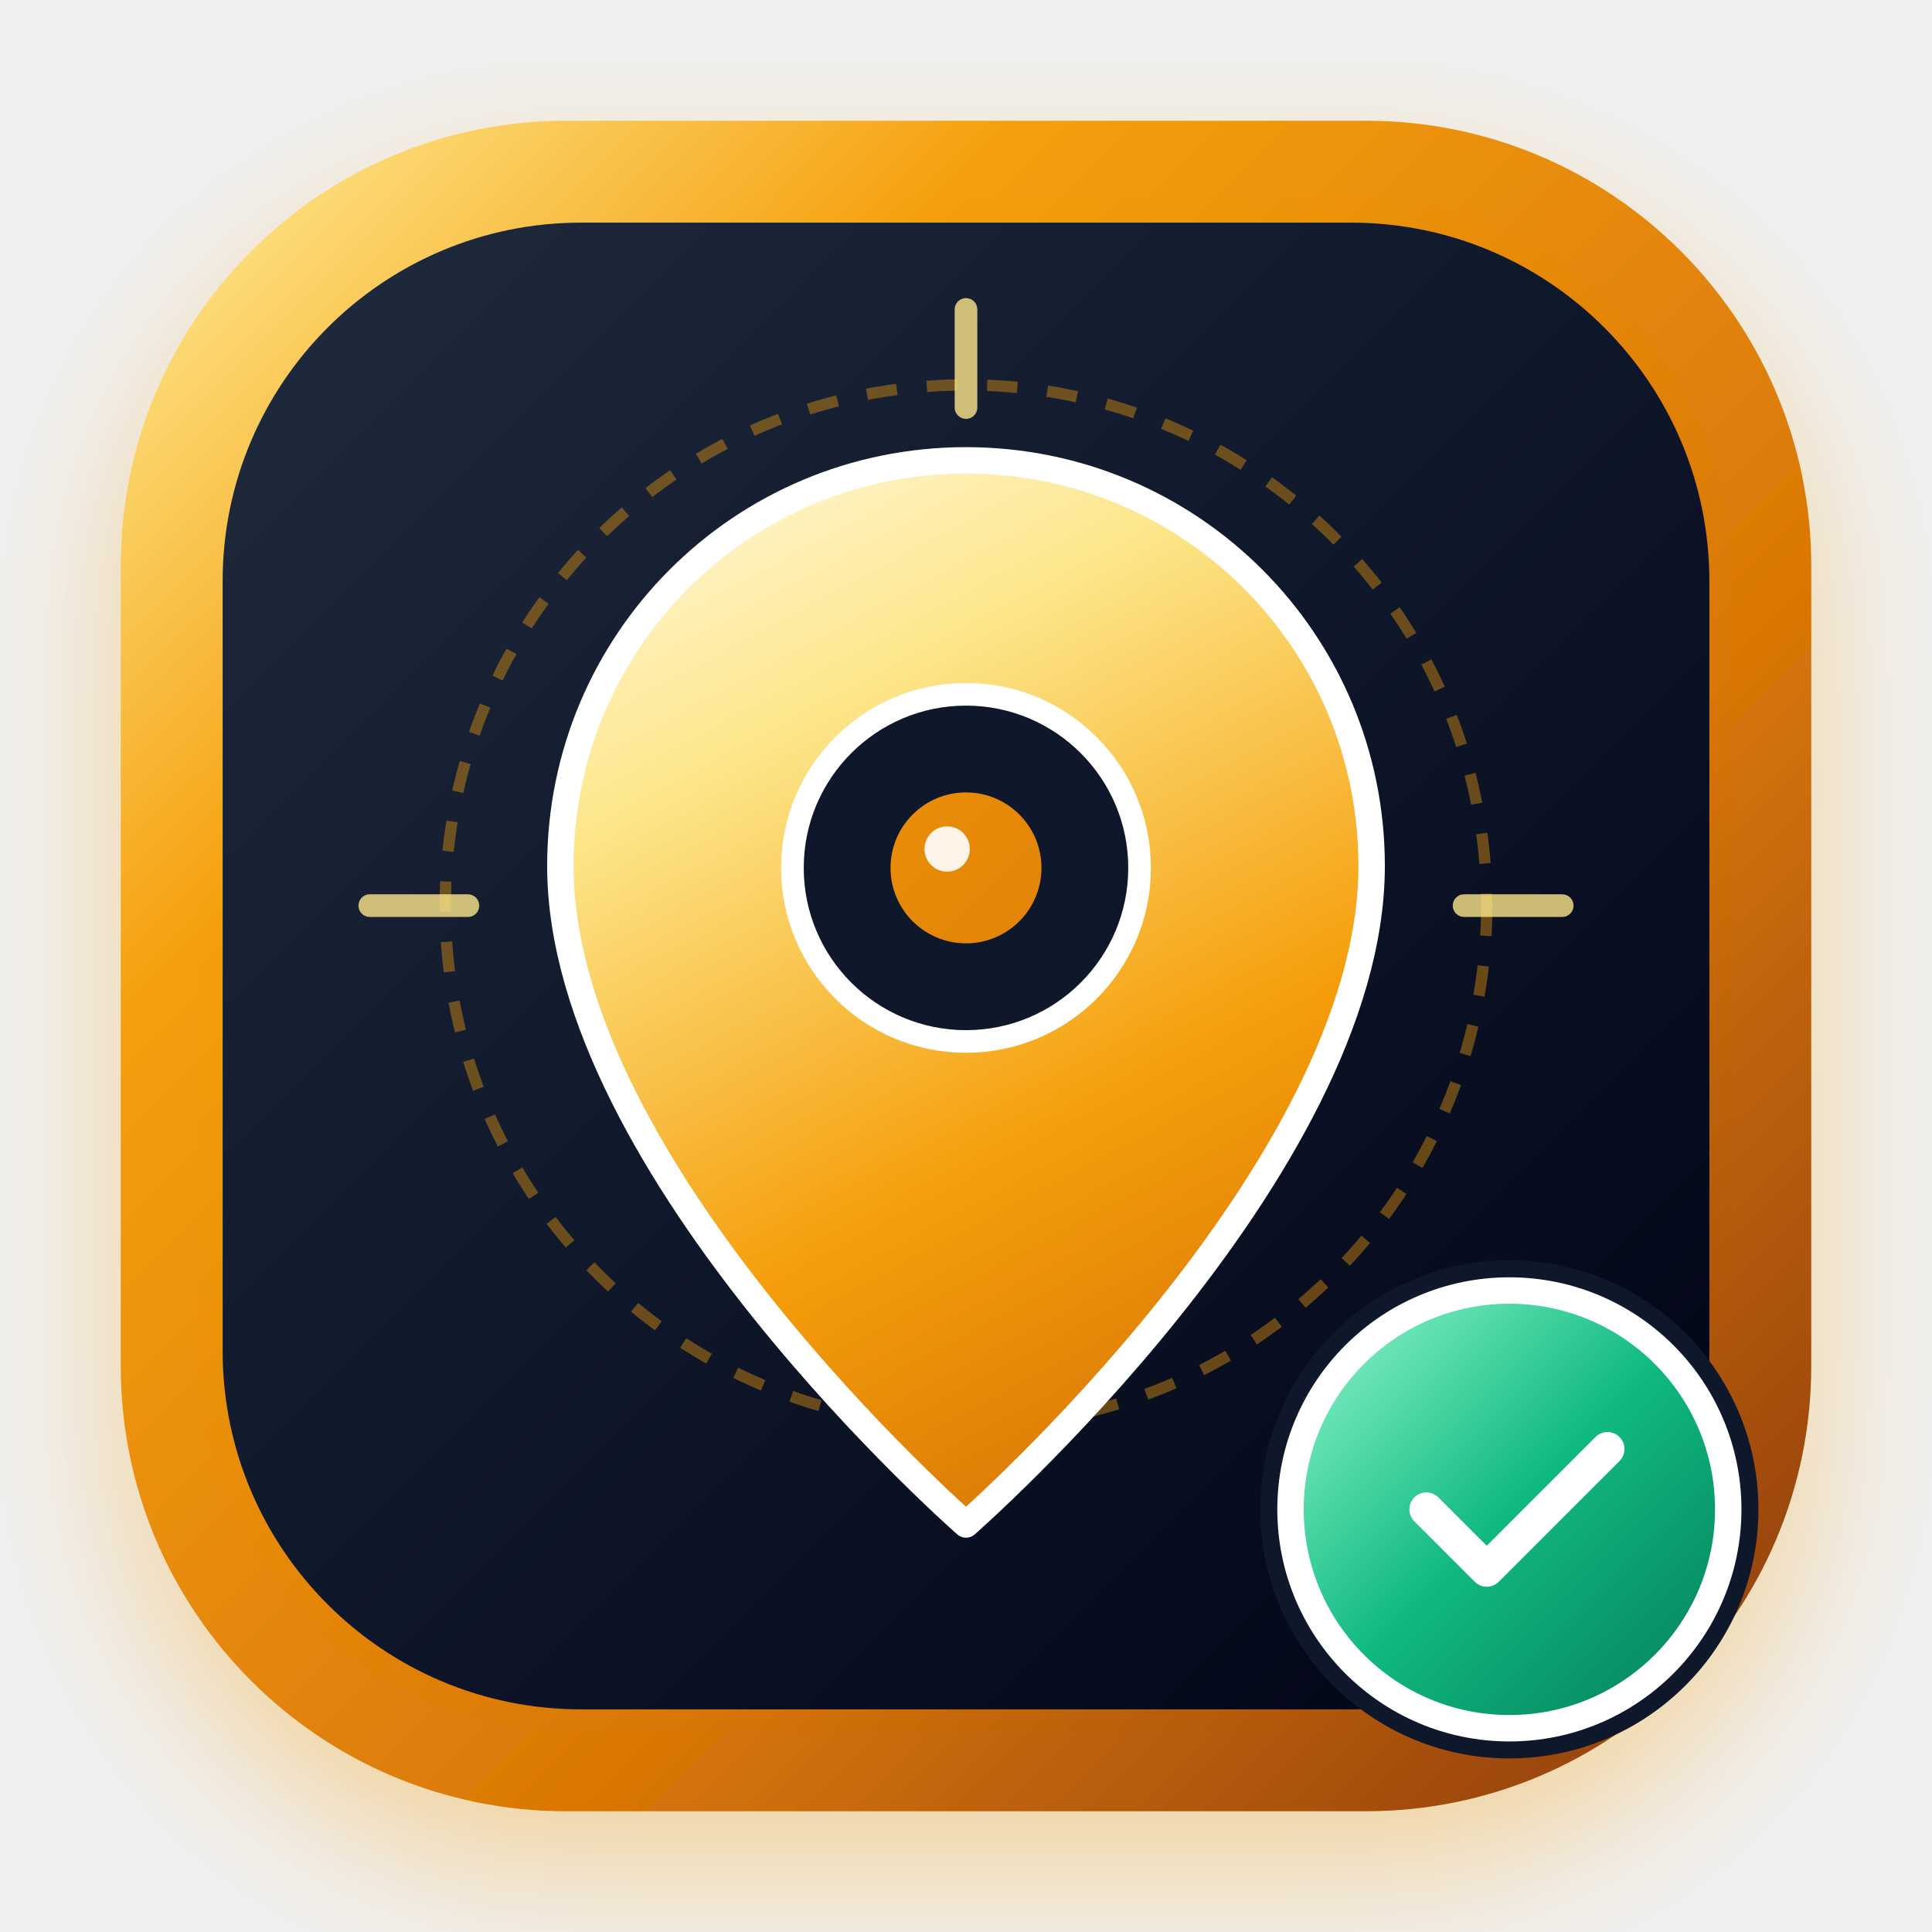
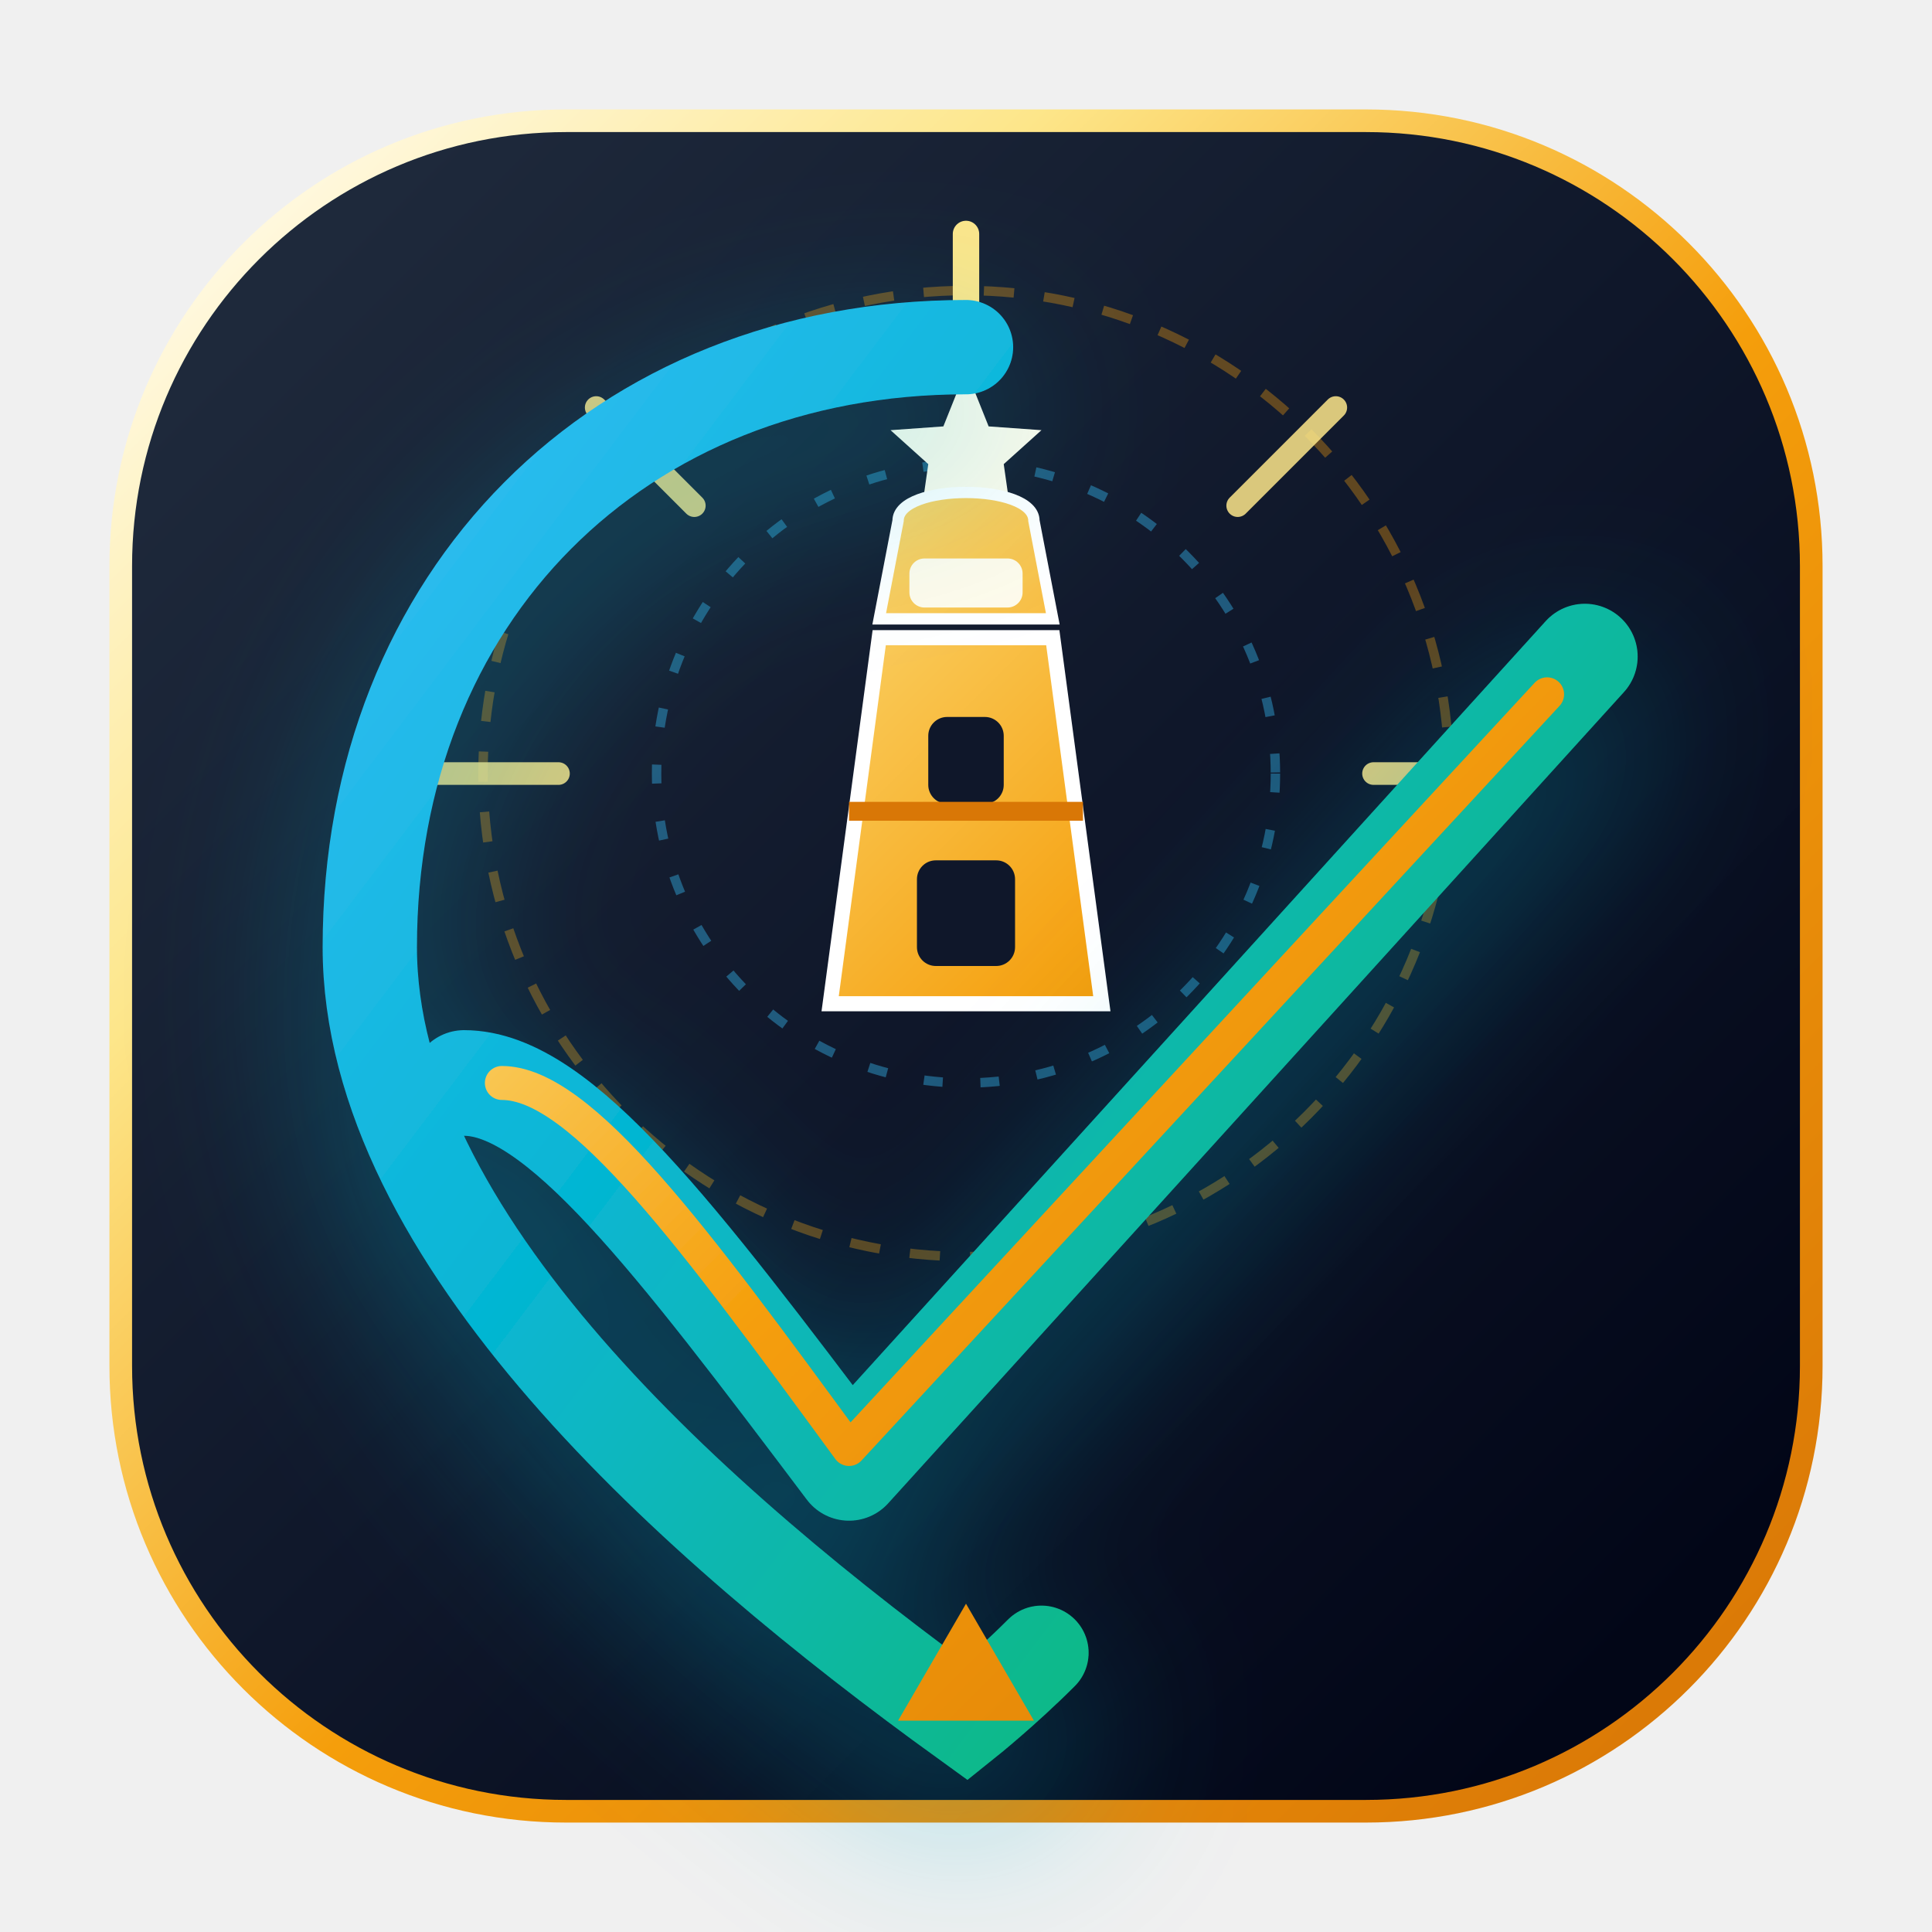
<svg xmlns="http://www.w3.org/2000/svg" viewBox="0 0 512 512" width="512" height="512">
  <defs>
-     <linearGradient id="goldPlate" x1="50" y1="50" x2="460" y2="460" gradientUnits="userSpaceOnUse">
-       <stop offset="0%" stop-color="#FDE68A" />
-       <stop offset="25%" stop-color="#F59E0B" />
-       <stop offset="65%" stop-color="#D97706" />
-       <stop offset="100%" stop-color="#92400E" />
+     <linearGradient id="dalelakGold" x1="50" y1="50" x2="460" y2="460" gradientUnits="userSpaceOnUse">
+       <stop offset="0%" stop-color="#FFFBEB" />
+       <stop offset="25%" stop-color="#FDE68A" />
+       <stop offset="55%" stop-color="#F59E0B" />
+       <stop offset="100%" stop-color="#D97706" />
    </linearGradient>
-     <linearGradient id="innerPlate" x1="80" y1="80" x2="430" y2="430" gradientUnits="userSpaceOnUse">
+     <linearGradient id="cyanEmerald" x1="50" y1="150" x2="460" y2="460" gradientUnits="userSpaceOnUse">
+       <stop offset="0%" stop-color="#38BDF8" />
+       <stop offset="35%" stop-color="#06B6D4" />
+       <stop offset="75%" stop-color="#10B981" />
+       <stop offset="100%" stop-color="#047857" />
+     </linearGradient>
+     <linearGradient id="slateBase" x1="75" y1="75" x2="435" y2="435" gradientUnits="userSpaceOnUse">
      <stop offset="0%" stop-color="#1E293B" />
      <stop offset="50%" stop-color="#0F172A" />
      <stop offset="100%" stop-color="#020617" />
    </linearGradient>
-     <linearGradient id="pinGold" x1="180" y1="100" x2="330" y2="380" gradientUnits="userSpaceOnUse">
-       <stop offset="0%" stop-color="#FFFBEB" />
-       <stop offset="30%" stop-color="#FDE68A" />
-       <stop offset="70%" stop-color="#F59E0B" />
-       <stop offset="100%" stop-color="#D97706" />
-     </linearGradient>
-     <linearGradient id="emeraldBadge" x1="360" y1="360" x2="460" y2="460" gradientUnits="userSpaceOnUse">
-       <stop offset="0%" stop-color="#6EE7B7" />
-       <stop offset="40%" stop-color="#10B981" />
-       <stop offset="100%" stop-color="#047857" />
-     </linearGradient>
-     <filter id="emblemGlow" x="-10%" y="-10%" width="120%" height="120%">
-       <feDropShadow dx="0" dy="16" stdDeviation="20" flood-color="#F59E0B" flood-opacity="0.35" />
+     <filter id="beaconGlow" x="-15%" y="-15%" width="130%" height="130%" filterUnits="userSpaceOnUse">
+       <feDropShadow dx="0" dy="16" stdDeviation="24" flood-color="#06B6D4" flood-opacity="0.4" />
    </filter>
  </defs>
-   <rect x="32" y="32" width="448" height="448" rx="118" fill="url(#goldPlate)" filter="url(#emblemGlow)" />
-   <rect x="56" y="56" width="400" height="400" rx="98" fill="url(#innerPlate)" stroke="url(#goldPlate)" stroke-width="6" />
-   <circle cx="256" cy="240" r="138" stroke="#F59E0B" stroke-width="3" stroke-dasharray="8 8" opacity="0.4" fill="none" />
-   <circle cx="256" cy="240" r="92" stroke="#FDE68A" stroke-width="2.5" stroke-dasharray="6 10" opacity="0.3" fill="none" />
-   <path d="M256 82 L256 108" stroke="#FDE68A" stroke-width="6" stroke-linecap="round" opacity="0.8" />
-   <path d="M256 372 L256 398" stroke="#FDE68A" stroke-width="6" stroke-linecap="round" opacity="0.8" />
-   <path d="M98 240 L124 240" stroke="#FDE68A" stroke-width="6" stroke-linecap="round" opacity="0.8" />
-   <path d="M388 240 L414 240" stroke="#FDE68A" stroke-width="6" stroke-linecap="round" opacity="0.8" />
+   <rect x="32" y="32" width="448" height="448" rx="118" fill="url(#slateBase)" stroke="url(#dalelakGold)" stroke-width="6" />
+   <circle cx="256" cy="205" r="128" stroke="#F59E0B" stroke-width="2.5" stroke-dasharray="8 8" opacity="0.35" fill="none" />
+   <circle cx="256" cy="205" r="82" stroke="#38BDF8" stroke-width="2.5" stroke-dasharray="5 10" opacity="0.4" fill="none" />
+   <path d="M256 62 L256 98" stroke="#FDE68A" stroke-width="7" stroke-linecap="round" />
+   <path d="M158 108 L184 134" stroke="#FDE68A" stroke-width="6" stroke-linecap="round" opacity="0.85" />
+   <path d="M354 108 L328 134" stroke="#FDE68A" stroke-width="6" stroke-linecap="round" opacity="0.85" />
+   <path d="M112 205 L148 205" stroke="#FDE68A" stroke-width="6" stroke-linecap="round" opacity="0.85" />
+   <path d="M400 205 L364 205" stroke="#FDE68A" stroke-width="6" stroke-linecap="round" opacity="0.85" />
  <g>
-     <path d="M256 122C196.5 122 148.5 170 148.5 229.5C148.5 310 256 404 256 404C256 404 363.5 310 363.5 229.5C363.5 170 315.5 122 256 122Z" fill="url(#pinGold)" stroke="#FFFFFF" stroke-width="7" stroke-linejoin="round" />
-     <circle cx="256" cy="230" r="46" fill="#0F172A" stroke="#FFFFFF" stroke-width="6" />
-     <circle cx="256" cy="230" r="20" fill="url(#goldPlate)" />
-     <circle cx="251" cy="225" r="6" fill="#FFFFFF" opacity="0.9" />
+     <path d="M256 98 L262 113 L276 114 L266 123 L268 137 L256 129 L244 137 L246 123 L236 114 L250 113 Z" fill="#FFFBEB" />
+     <path d="M238 138 C238 128 274 128 274 138 L279 164 L233 164 Z" fill="url(#dalelakGold)" stroke="#FFFFFF" stroke-width="3" />
+     <rect x="241" y="148" width="30" height="13" rx="4" fill="#FFFBEB" />
+     <path d="M233 169 L220 266 L292 266 L279 169 Z" fill="url(#dalelakGold)" stroke="#FFFFFF" stroke-width="4" />
+     <rect x="246" y="190" width="20" height="23" rx="5" fill="#0F172A" />
+     <rect x="243" y="228" width="26" height="28" rx="5" fill="#0F172A" />
+     <line x1="225" y1="215" x2="287" y2="215" stroke="#D97706" stroke-width="5" />
  </g>
-   <circle cx="400" cy="400" r="66" fill="#0F172A" />
-   <circle cx="400" cy="400" r="58" fill="url(#emeraldBadge)" stroke="#FFFFFF" stroke-width="7" />
-   <path d="M378 400 L394 416 L426 384" fill="none" stroke="#FFFFFF" stroke-width="9" stroke-linecap="round" stroke-linejoin="round" />
+   <g filter="url(#beaconGlow)">
+     <path d="M256 92 C164 92 98 158 98 251 C98 328 184 404 256 456 C256 456 266 448 276 438" stroke="url(#cyanEmerald)" stroke-width="25" stroke-linecap="round" fill="none" />
+     <path d="M123 287 C148 287 179 328 225 389 L420 174" stroke="url(#cyanEmerald)" stroke-width="28" stroke-linecap="round" stroke-linejoin="round" fill="none" />
+     <path d="M133 287 C154 287 184 328 225 384 L410 184" stroke="url(#dalelakGold)" stroke-width="9" stroke-linecap="round" stroke-linejoin="round" fill="none" />
+   </g>
+   <path d="M256 425 L238 456 L274 456 Z" fill="url(#dalelakGold)" />
</svg>
